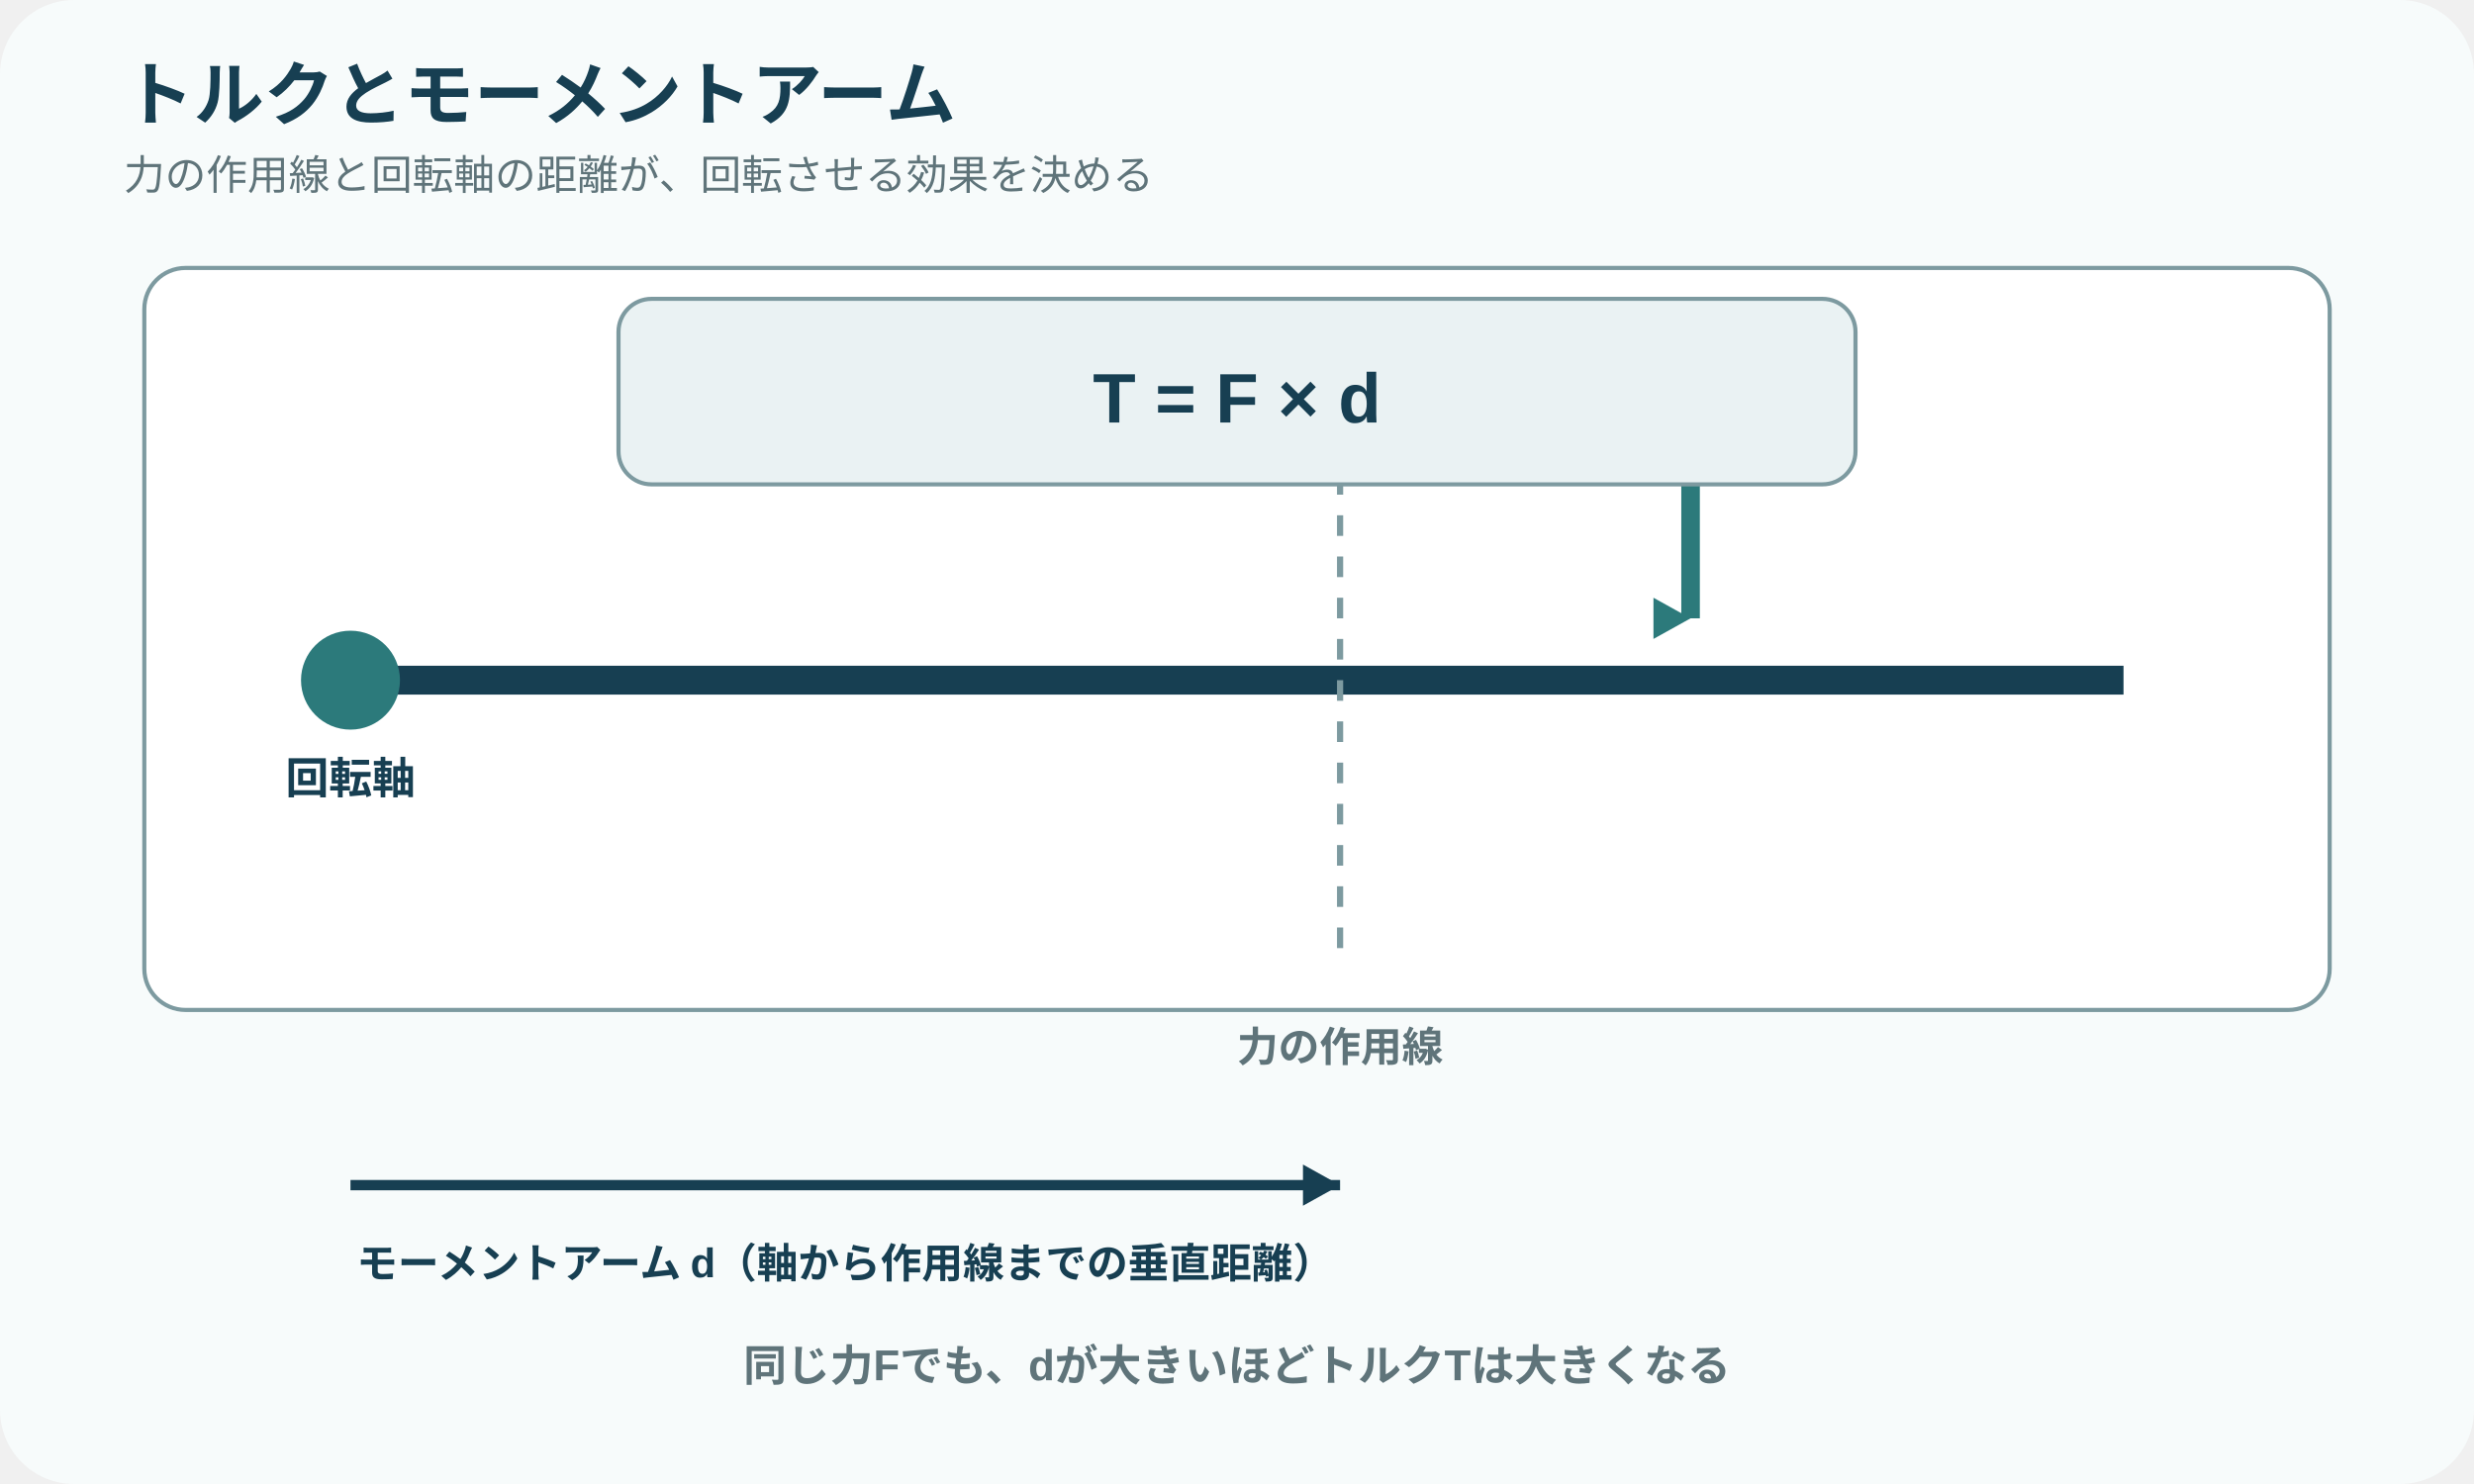
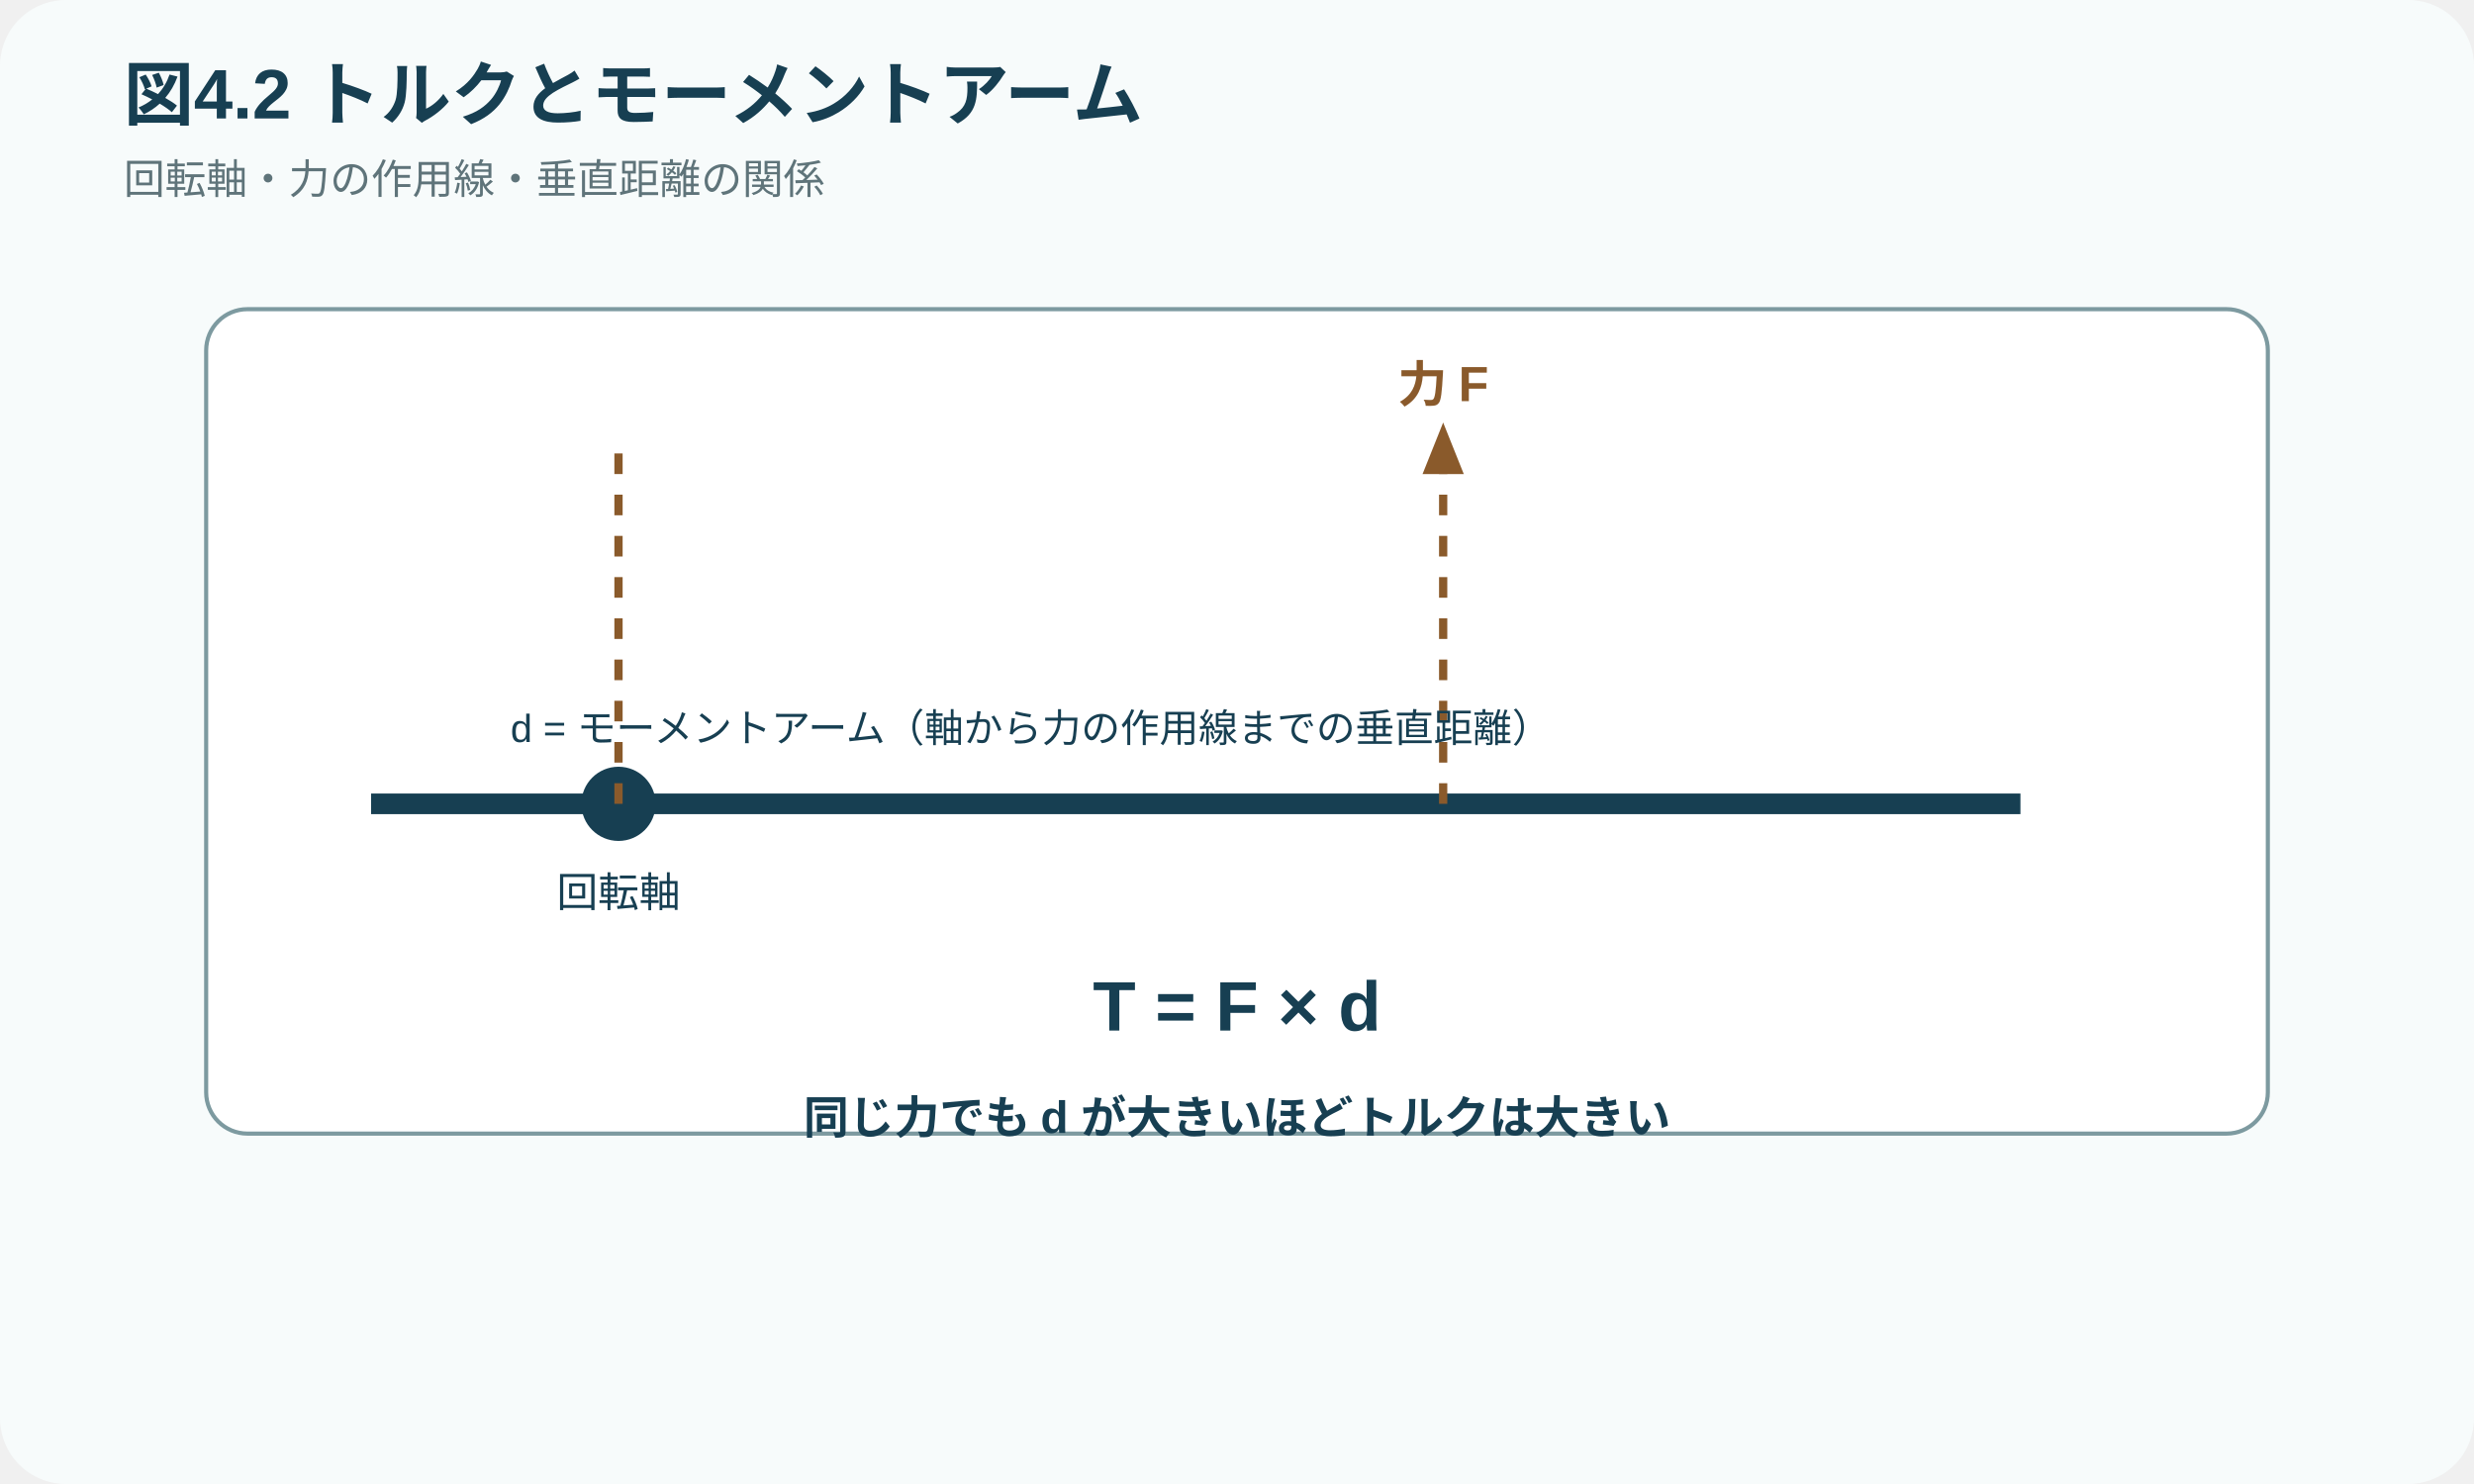
<svg xmlns="http://www.w3.org/2000/svg" viewBox="0 0 1200 720">
-   <rect width="1200" height="720" rx="36" fill="#f7fbfb" />
-   <text x="60" y="58" font-family="'Noto Sans JP','Hiragino Sans','Yu Gothic',Arial,sans-serif" font-size="34" font-weight="700" fill="#173f52">トルクとモーメントアーム</text>
-   <text x="60" y="92" font-family="'Noto Sans JP','Hiragino Sans','Yu Gothic',Arial,sans-serif" font-size="20" fill="#5f747a">力の作用線と回転軸の距離が、回転させる効果を決める</text>
-   <rect x="70" y="130" width="1060" height="360" rx="20" fill="#ffffff" stroke="#7d9aa0" stroke-width="2" />
-   <line x1="170" y1="330" x2="1030" y2="330" stroke="#173f52" stroke-width="14" />
-   <circle cx="170" cy="330" r="24" fill="#2c7a7b" />
-   <text x="170" y="385" text-anchor="middle" font-family="'Noto Sans JP','Hiragino Sans','Yu Gothic',Arial,sans-serif" font-size="21" font-weight="700" fill="#173f52">回転軸</text>
-   <line x1="650" y1="170" x2="650" y2="470" stroke="#7d9aa0" stroke-width="3" stroke-dasharray="10 10" />
-   <line x1="820" y1="170" x2="820" y2="300" stroke="#2c7a7b" stroke-width="9" />
-   <polygon points="820,300 802,290 802,310" fill="#2c7a7b" />
-   <text x="835" y="210" text-anchor="start" font-family="'Noto Sans JP','Hiragino Sans','Yu Gothic',Arial,sans-serif" font-size="28" font-weight="700" fill="#2c7a7b">F</text>
-   <text x="650" y="515" text-anchor="middle" font-family="'Noto Sans JP','Hiragino Sans','Yu Gothic',Arial,sans-serif" font-size="20" font-weight="700" fill="#5f747a">力の作用線</text>
-   <line x1="170" y1="575" x2="650" y2="575" stroke="#173f52" stroke-width="5" />
-   <polygon points="650,575 632,565 632,585" fill="#173f52" />
-   <text x="410" y="620" text-anchor="middle" font-family="'Noto Sans JP','Hiragino Sans','Yu Gothic',Arial,sans-serif" font-size="20" font-weight="700" fill="#173f52">モーメントアーム d（軸から作用線までの垂直距離）</text>
-   <rect x="300" y="145" width="600" height="90" rx="16" fill="#eaf2f3" stroke="#7d9aa0" stroke-width="2" />
-   <text x="600" y="205" text-anchor="middle" font-family="'Noto Sans JP','Hiragino Sans','Yu Gothic',Arial,sans-serif" font-size="34" font-weight="700" fill="#173f52">T = F × d</text>
-   <text x="600" y="670" text-anchor="middle" font-family="'Noto Sans JP','Hiragino Sans','Yu Gothic',Arial,sans-serif" font-size="21" font-weight="700" fill="#5f747a">同じ力Fでも、dが大きいほどトルクTは大きくなる</text>
+   <rect width="1200" height="720" rx="32" fill="#f7fbfb" />
+   <text x="60" y="58" font-family="Noto Sans JP,Hiragino Sans,Yu Gothic,Arial,sans-serif" font-size="34" font-weight="700" fill="#173f52">図4.2 トルクとモーメントアーム</text>
+   <text x="60" y="94" font-family="Noto Sans JP,Hiragino Sans,Yu Gothic,Arial,sans-serif" font-size="20" fill="#5f747a">回転軸・力の作用線・垂直距離の関係</text>
+   <rect x="100" y="150" width="1000" height="400" rx="20" fill="#fff" stroke="#7d9aa0" stroke-width="2" />
+   <line x1="180" y1="390" x2="980" y2="390" stroke="#173f52" stroke-width="10" />
+   <circle cx="300" cy="390" r="18" fill="#173f52" />
+   <text x="300" y="440" text-anchor="middle" font-family="Noto Sans JP,Hiragino Sans,Yu Gothic,Arial,sans-serif" font-size="20" font-weight="500" fill="#173f52">回転軸</text>
+   <line x1="300" y1="220" x2="300" y2="390" stroke="#8a5a2b" stroke-width="4" stroke-dasharray="10 10" />
+   <line x1="700" y1="390" x2="700" y2="220" stroke="#8a5a2b" stroke-width="4" stroke-dasharray="10 10" />
+   <polygon points="690,230 700,205 710,230" fill="#8a5a2b" />
+   <text x="700" y="195" text-anchor="middle" font-family="Noto Sans JP,Hiragino Sans,Yu Gothic,Arial,sans-serif" font-size="24" font-weight="700" fill="#8a5a2b">力 F</text>
+   <text x="500" y="360" text-anchor="middle" font-family="Noto Sans JP,Hiragino Sans,Yu Gothic,Arial,sans-serif" font-size="19" font-weight="500" fill="#173f52">d = モーメントアーム（軸から力の作用線までの垂直距離）</text>
+   <text x="600" y="500" text-anchor="middle" font-family="Noto Sans JP,Hiragino Sans,Yu Gothic,Arial,sans-serif" font-size="34" font-weight="700" fill="#173f52">T = F × d</text>
+   <text x="600" y="550" text-anchor="middle" font-family="Noto Sans JP,Hiragino Sans,Yu Gothic,Arial,sans-serif" font-size="22" font-weight="700" fill="#173f52">同じ力でも d が大きいほどトルクは大きい</text>
</svg>
